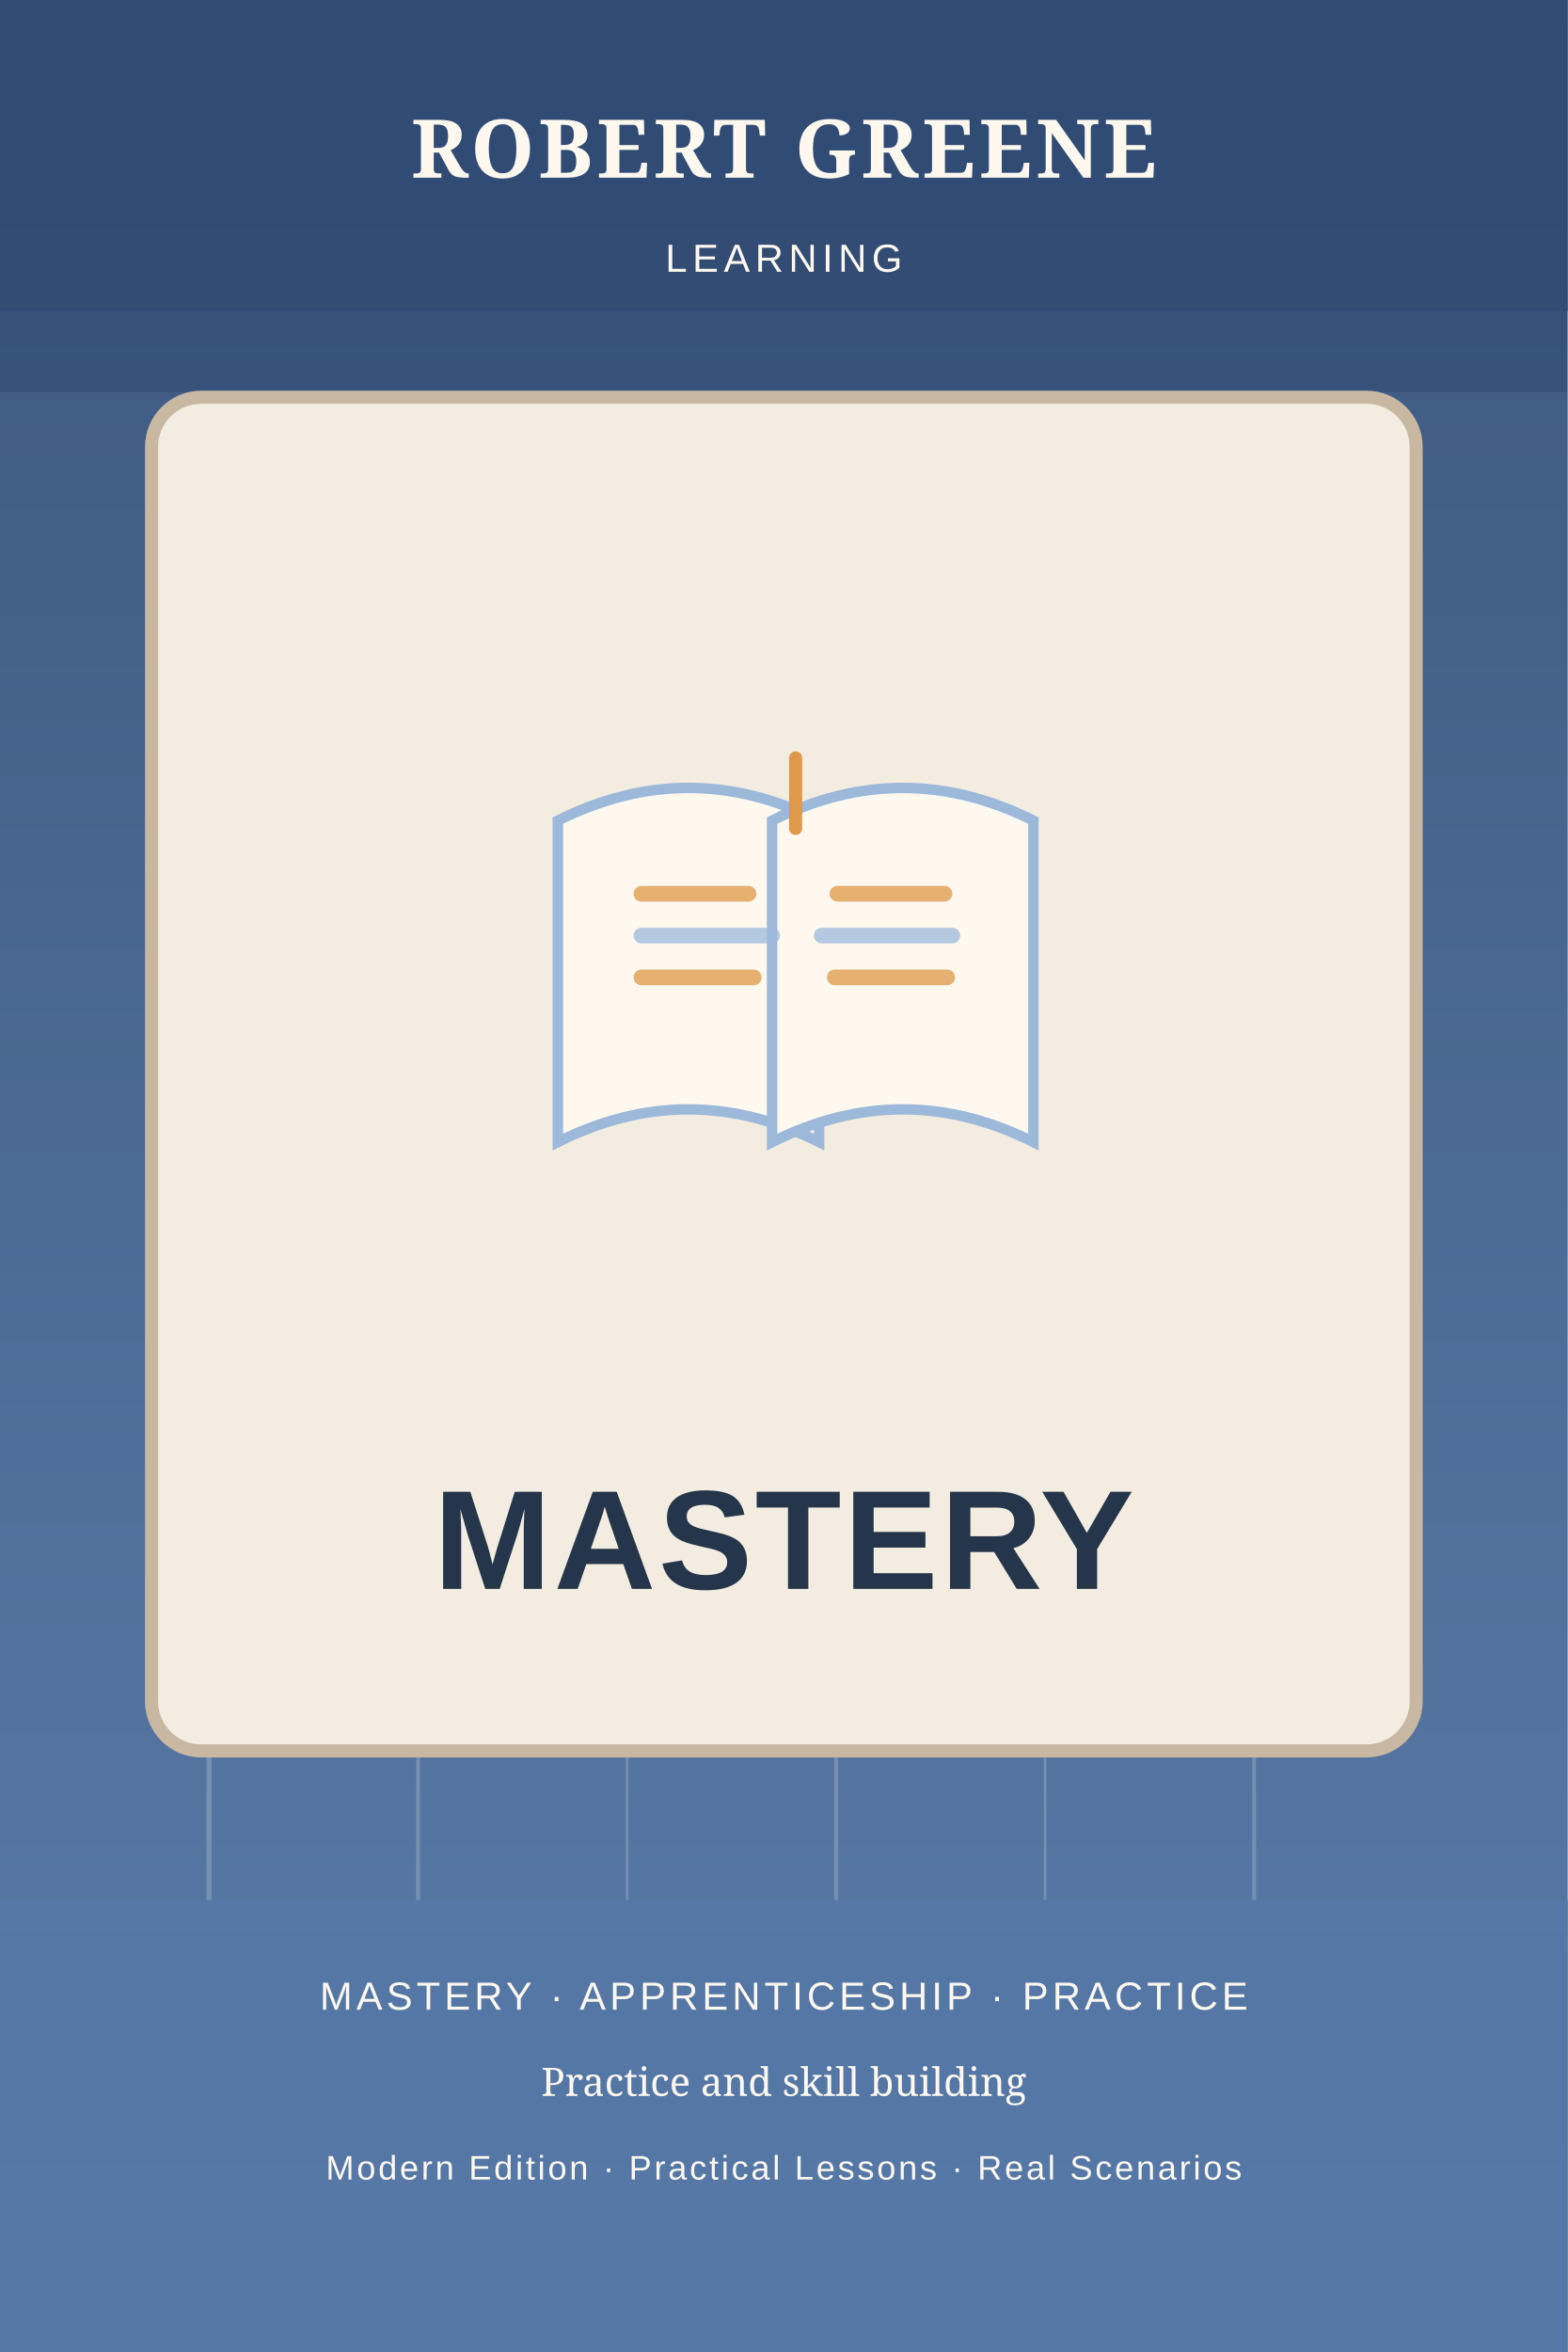
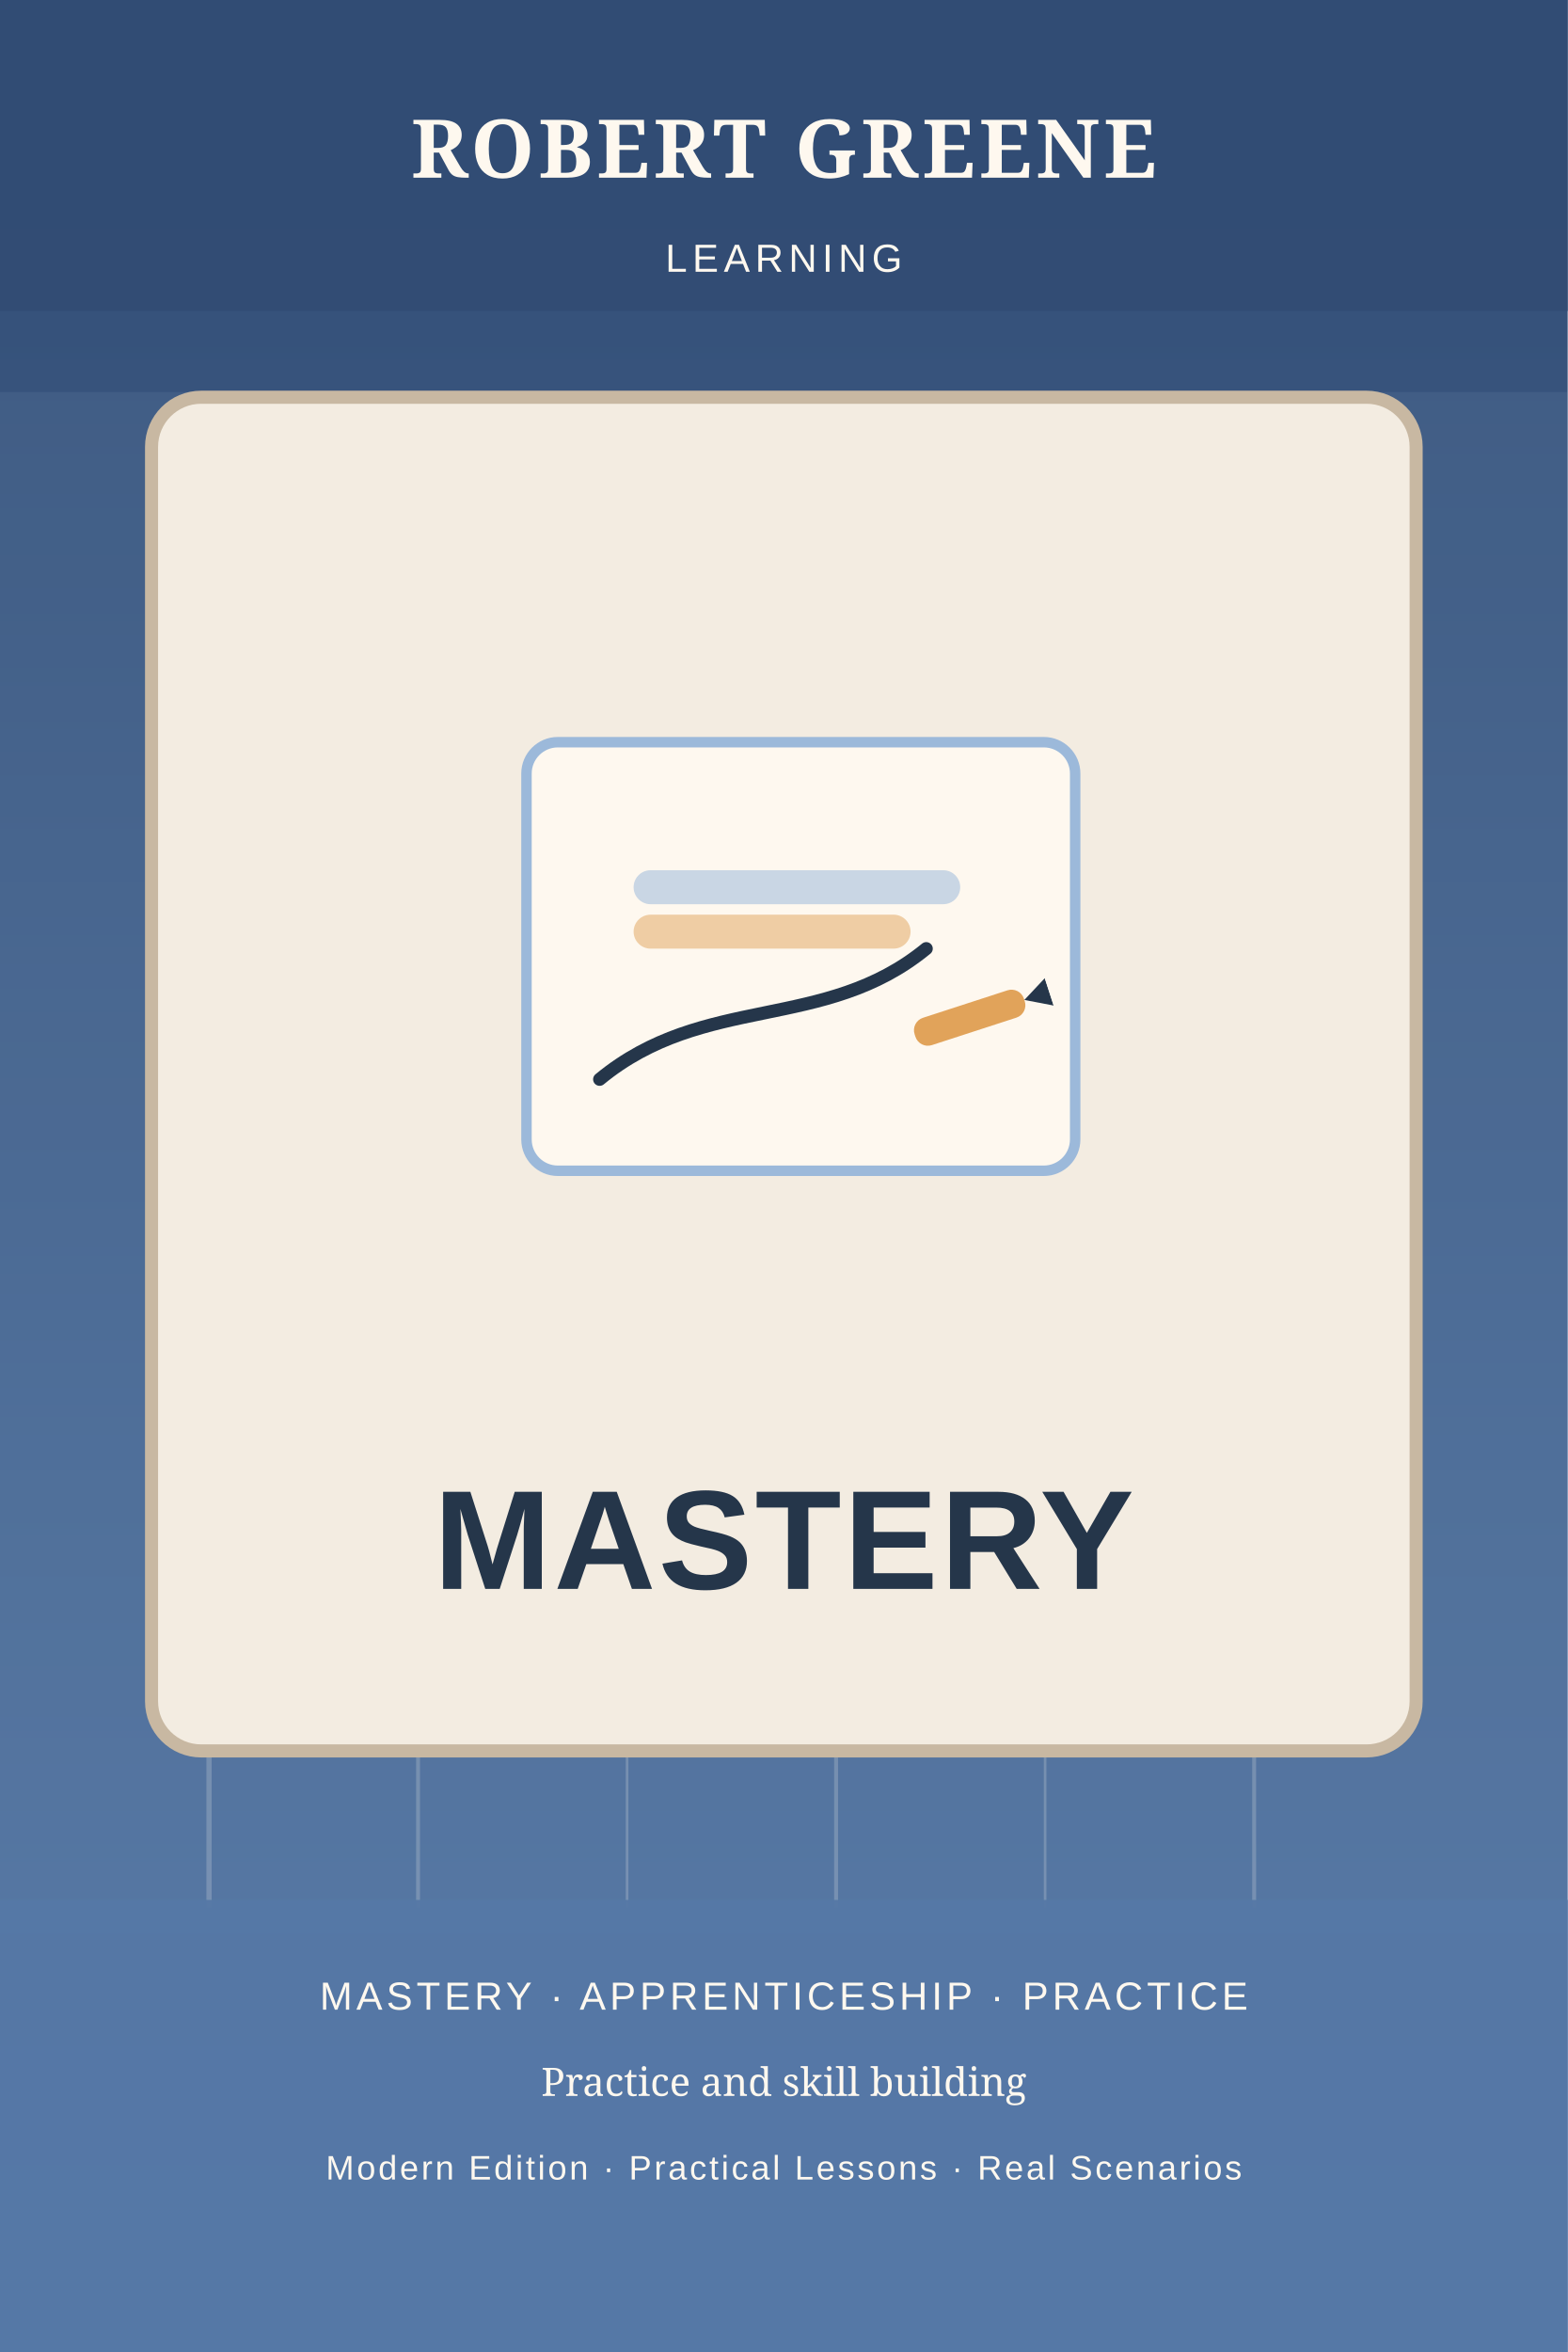
<svg xmlns="http://www.w3.org/2000/svg" width="1200" height="1800" viewBox="0 0 1200 1800" fill="none" role="img" aria-labelledby="title desc">
  <defs>
    <linearGradient id="g591428140" x1="0" y1="0" x2="0" y2="1800" gradientUnits="userSpaceOnUse">
      <stop offset="0%" stop-color="#314C74" />
      <stop offset="100%" stop-color="#5578A6" />
    </linearGradient>
  </defs>
  <rect width="1200" height="1800" fill="url(#g591428140)" />
  <rect x="0" y="300" width="1200" height="1180" fill="#9CB9DA" opacity="0.1" />
  <g stroke="#FEF8EF" opacity="0.2">
    <line x1="160" y1="320" x2="160" y2="1460" stroke-width="4" />
    <line x1="320" y1="320" x2="320" y2="1460" stroke-width="3" />
    <line x1="480" y1="320" x2="480" y2="1460" stroke-width="2" />
    <line x1="640" y1="320" x2="640" y2="1460" stroke-width="3" />
    <line x1="800" y1="320" x2="800" y2="1460" stroke-width="2" />
    <line x1="960" y1="320" x2="960" y2="1460" stroke-width="3" />
  </g>
  <path d="M140 430 L1060 430" stroke="#DE9A4A" stroke-width="10" opacity="0.22" />
  <path d="M140 1330 L1060 1330" stroke="#DE9A4A" stroke-width="10" opacity="0.2" />
  <rect x="116" y="304" width="968" height="1036" rx="38" fill="#F3ECE1" stroke="#C8B8A2" stroke-width="10" />
-   <g transform="translate(409 572)">
-     <path d="M18 56 Q118 6 218 56 V302 Q118 252 18 302 Z" fill="#FEF8EF" stroke="#9CB9DA" stroke-width="8" />
-     <path d="M382 56 Q282 6 182 56 V302 Q282 252 382 302 Z" fill="#FEF8EF" stroke="#9CB9DA" stroke-width="8" />
-     <path d="M200 62 Q200 22 200 8" stroke="#DE9A4A" stroke-width="10" stroke-linecap="round" />
-     <rect x="76" y="106" width="94" height="12" rx="6" fill="#DE9A4A" opacity="0.76" />
-     <rect x="76" y="138" width="112" height="12" rx="6" fill="#9CB9DA" opacity="0.76" />
-     <rect x="76" y="170" width="98" height="12" rx="6" fill="#DE9A4A" opacity="0.76" />
-     <rect x="226" y="106" width="94" height="12" rx="6" fill="#DE9A4A" opacity="0.76" />
-     <rect x="214" y="138" width="112" height="12" rx="6" fill="#9CB9DA" opacity="0.76" />
-     <rect x="224" y="170" width="98" height="12" rx="6" fill="#DE9A4A" opacity="0.76" />
+   <g transform="translate(403 568)">
+     <rect x="0" y="0" width="420" height="328" rx="24" fill="#FEF8EF" stroke="#9CB9DA" stroke-width="8" />
+     <path d="M56 258 C136 192 228 222 306 158" stroke="#25364A" stroke-width="10" stroke-linecap="round" />
+     <rect x="82" y="98" width="250" height="26" rx="13" fill="#9CB9DA" opacity="0.55" />
+     <rect x="82" y="132" width="212" height="26" rx="13" fill="#DE9A4A" opacity="0.45" />
+     <g transform="translate(294 214) rotate(-18)">
+       <rect x="0" y="0" width="88" height="22" rx="10" fill="#DE9A4A" opacity="0.9" />
+       <polygon points="88,11 108,0 108,22" fill="#25364A" />
+       <polygon points="108,0 118,11 108,22" fill="#FEF8EF" />
+     </g>
  </g>
  <rect x="0" y="0" width="1200" height="238" fill="#314C74" opacity="0.93" />
  <rect x="0" y="1454" width="1200" height="346" fill="#5578A6" opacity="0.95" />
  <text x="600" y="136" text-anchor="middle" fill="#FEF8EF" font-family="Georgia, serif" font-size="62" font-weight="700" letter-spacing="3">ROBERT GREENE</text>
  <text x="600" y="208" text-anchor="middle" fill="#FEF8EF" font-family="'Trebuchet MS', Arial, sans-serif" font-size="30" letter-spacing="4">LEARNING</text>
  <text x="600" y="1216" text-anchor="middle" fill="#25364A" font-family="'Trebuchet MS', Arial, sans-serif" font-size="108" font-weight="700" letter-spacing="2">MASTERY</text>
  <text x="600" y="1538" text-anchor="middle" fill="#FEF8EF" font-family="'Trebuchet MS', Arial, sans-serif" font-size="30" letter-spacing="3">MASTERY  ·  APPRENTICESHIP  ·  PRACTICE</text>
  <text x="600" y="1604" text-anchor="middle" fill="#FEF8EF" font-family="Georgia, serif" font-size="30">Practice and skill building</text>
  <text x="600" y="1668" text-anchor="middle" fill="#FEF8EF" font-family="'Trebuchet MS', Arial, sans-serif" font-size="26" letter-spacing="2">Modern Edition · Practical Lessons · Real Scenarios</text>
</svg>
